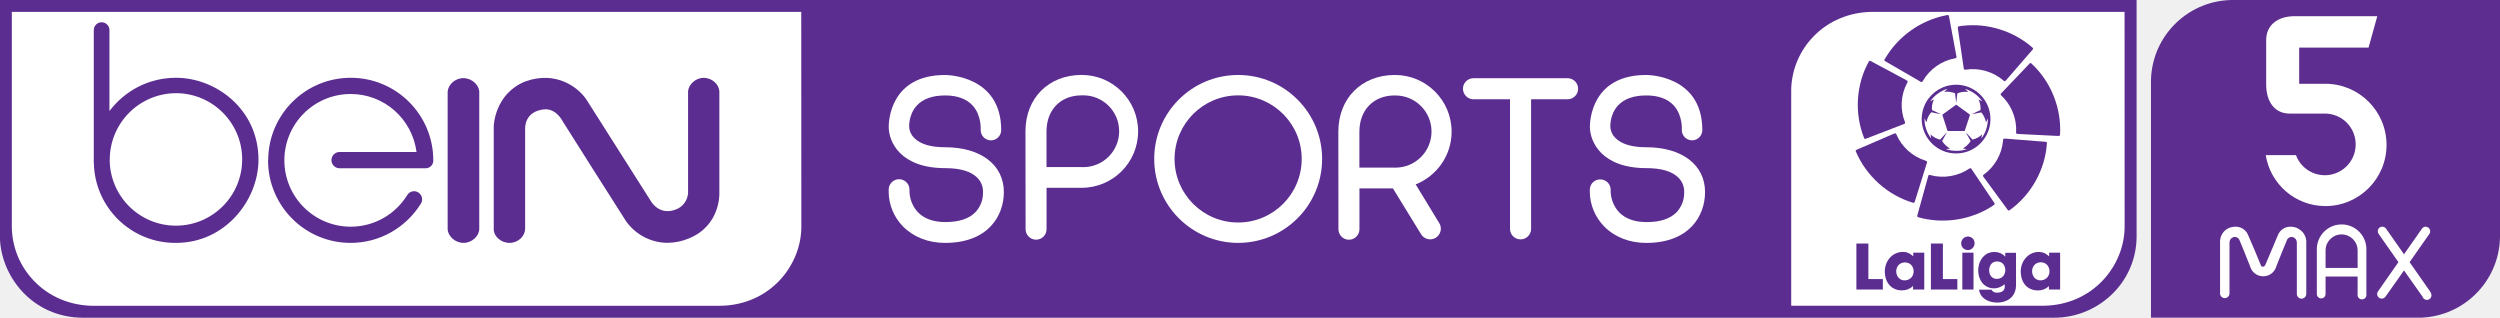
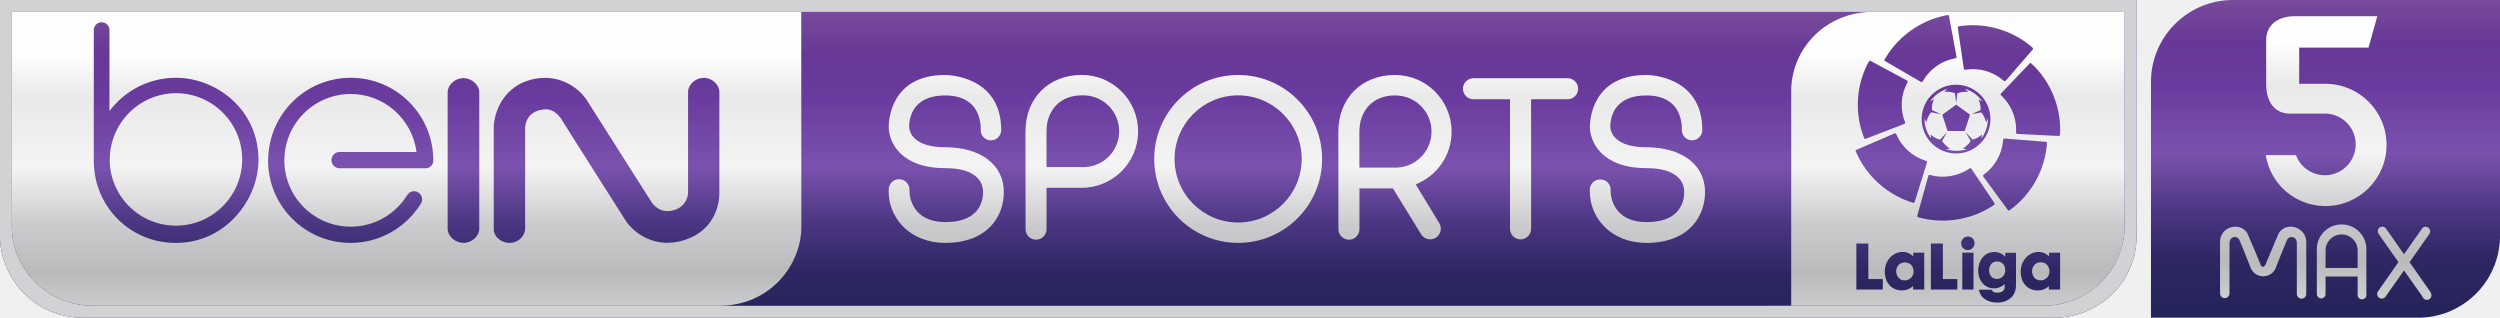
- <svg xmlns="http://www.w3.org/2000/svg" id="Layer_1" width="286.22" height="36.375" version="1.1" viewBox="0 0 286.22 36.375" xml:space="preserve">
-   <g id="g864" transform="translate(156.32 -1.4073)">
-     <path id="path4-6" d="m129.87 1.41h-30.32c-5.185-0.122-9.487 3.981-9.609 9.166 0 0.018-1e-3 0.036-1e-3 0.054v27.15h30.35c5.185 0.122 9.487-3.981 9.609-9.166 0-0.018 1e-3 -0.036 1e-3 -0.054v-27.15z" fill="#5d2e8f" />
-     <path id="path6-5" d="m109.87 25c-3.385-0.021-6.257-2.488-6.79-5.83h3.46c0.679 1.827 2.711 2.758 4.539 2.079 1.827-0.679 2.758-2.711 2.079-4.539-0.511-1.375-1.82-2.291-3.288-2.3h-4.06c-1.66 0-2.68-1.29-2.68-3.35v-5.06c0-1.68 1.26-2.74 3.28-2.74h9.44l-1 3.6h-7.94v4.14h3c3.866 0 7 3.134 7 7s-3.134 7-7 7z" fill="#fff" />
-     <path id="path8-5" d="m113.84 28c-1.072-1.145-2.869-1.204-4.014-0.132-0.606 0.568-0.933 1.372-0.896 2.202v5c0 0.276 0.224 0.5 0.5 0.5s0.5-0.224 0.5-0.5v-2h3.67v2c-0.056 0.276 0.123 0.545 0.399 0.6 0.276 0.056 0.545-0.123 0.601-0.4 0.013-0.066 0.013-0.135 0-0.201v-5c0.036-0.763-0.238-1.51-0.76-2.069zm-0.24 4.08h-3.67v-2c0-1.013 0.822-1.835 1.835-1.835s1.835 0.822 1.835 1.835zm8.29 2.69-2.34-3.35 2.27-3.24c0.16-0.245 0.092-0.573-0.153-0.734-0.082-0.054-0.178-0.084-0.277-0.086-0.173 1e-3 -0.334 0.087-0.43 0.23l-2.05 2.93-2.05-2.93c-0.096-0.143-0.257-0.229-0.43-0.23-0.287-3e-3 -0.522 0.228-0.525 0.515-1e-3 0.109 0.032 0.216 0.095 0.305l2.27 3.24-2.34 3.35c-0.166 0.237-0.107 0.564 0.13 0.73s0.564 0.107 0.73-0.13l2.12-3 2.12 3c0.083 0.276 0.374 0.433 0.65 0.35s0.433-0.374 0.35-0.65c-0.016-0.106-0.065-0.204-0.14-0.28zm-15.13-7.22c-0.263-0.122-0.55-0.187-0.84-0.19-0.65-0.01-1.235 0.39-1.46 1-0.22 0.52-1.33 3.15-1.39 3.29s-0.15 0.29-0.3 0.29-0.2 0-0.3-0.29-1.16-2.77-1.39-3.29c-0.225-0.61-0.81-1.01-1.46-1-0.29 2e-3 -0.577 0.066-0.84 0.19-0.549 0.28-0.904 0.834-0.93 1.45v6c0 0.298 0.242 0.54 0.54 0.54s0.54-0.242 0.54-0.54v-5.81c-0.01-0.273 0.155-0.522 0.41-0.62 0.298-0.108 0.628 0.043 0.74 0.34 0.18 0.45 0.79 1.89 1.11 2.74l0.1 0.26c0.237 0.828 1.1 1.308 1.928 1.072 0.518-0.148 0.923-0.553 1.072-1.072l0.1-0.26c0.32-0.85 0.93-2.29 1.11-2.74 0.112-0.291 0.435-0.442 0.73-0.34 0.255 0.098 0.42 0.347 0.41 0.62v5.87c0 0.298 0.242 0.54 0.54 0.54s0.54-0.242 0.54-0.54v-6.06c-0.039-0.615-0.406-1.161-0.96-1.43z" fill="#fff" />
+ <svg xmlns="http://www.w3.org/2000/svg" xmlns:xlink="http://www.w3.org/1999/xlink" id="Layer_1" width="286.22" height="36.375" version="1.1" viewBox="0 0 286.22 36.375" xml:space="preserve">
+   <defs id="defs31">
+     <linearGradient id="linearGradient1988" x1="178.3" x2="178.3" y1="36.367" y2=".001" gradientUnits="userSpaceOnUse" xlink:href="#linearGradient4179" />
+     <linearGradient id="linearGradient4179">
+       <stop id="stop4181" stop-color="#26255b" offset="0" />
+       <stop id="stop4195" stop-color="#2d2662" offset=".139" />
+       <stop id="stop4191" stop-color="#4a3581" offset=".291" />
+       <stop id="stop4187" stop-color="#7a52ae" offset=".476" />
+       <stop id="stop4189" stop-color="#693b9e" offset=".692" />
+       <stop id="stop4193" stop-color="#673896" offset=".83" />
+       <stop id="stop4183" stop-color="#7d509d" offset="1" />
+     </linearGradient>
+     <linearGradient id="linearGradient1986" x1="178.3" x2="178.3" y1="36.367" y2=".001" gradientUnits="userSpaceOnUse" xlink:href="#linearGradient1728" />
+     <linearGradient id="linearGradient1728">
+       <stop id="stop1714" stop-color="#d0d2d3" offset="0" />
+       <stop id="stop1716" stop-color="#bababc" offset=".139" />
+       <stop id="stop1718" stop-color="#cbcbcd" offset=".291" />
+       <stop id="stop1720" stop-color="#f4f4f5" offset=".476" />
+       <stop id="stop1722" stop-color="#e9e9ea" offset=".692" />
+       <stop id="stop1724" stop-color="#fefefe" offset=".83" />
+       <stop id="stop1726" stop-color="#fdfdfd" offset="1" />
+     </linearGradient>
+   </defs>
+   <g id="g864" transform="translate(156.32 -1.4073)" stroke-width="1.137">
+     <path id="path4-6" d="m129.87 1.41h-30.32c-5.185-0.122-9.487 3.981-9.609 9.166 0 0.018-1e-3 0.036-1e-3 0.054v27.15h30.35c5.185 0.122 9.487-3.981 9.609-9.166 0-0.018 1e-3 -0.036 1e-3 -0.054v-27.15z" fill="url(#linearGradient1988)" style="font-variant-east_asian:normal" />
+     <path id="path6-5" d="m109.87 25c-3.385-0.021-6.257-2.488-6.79-5.83h3.46c0.679 1.827 2.711 2.758 4.539 2.079 1.827-0.679 2.758-2.711 2.079-4.539-0.511-1.375-1.82-2.291-3.288-2.3h-4.06c-1.66 0-2.68-1.29-2.68-3.35v-5.06c0-1.68 1.26-2.74 3.28-2.74h9.44l-1 3.6h-7.94v4.14h3c3.866 0 7 3.134 7 7s-3.134 7-7 7z" fill="url(#linearGradient1986)" style="font-variant-east_asian:normal" />
+     <path id="path8-5" d="m113.84 28c-1.072-1.145-2.869-1.204-4.014-0.132-0.606 0.568-0.933 1.372-0.896 2.202v5c0 0.276 0.224 0.5 0.5 0.5s0.5-0.224 0.5-0.5v-2h3.67v2c-0.056 0.276 0.123 0.545 0.399 0.6 0.276 0.056 0.545-0.123 0.601-0.4 0.013-0.066 0.013-0.135 0-0.201v-5c0.036-0.763-0.238-1.51-0.76-2.069zm-0.24 4.08h-3.67v-2c0-1.013 0.822-1.835 1.835-1.835s1.835 0.822 1.835 1.835zm8.29 2.69-2.34-3.35 2.27-3.24c0.16-0.245 0.092-0.573-0.153-0.734-0.082-0.054-0.178-0.084-0.277-0.086-0.173 1e-3 -0.334 0.087-0.43 0.23l-2.05 2.93-2.05-2.93c-0.096-0.143-0.257-0.229-0.43-0.23-0.287-3e-3 -0.522 0.228-0.525 0.515-1e-3 0.109 0.032 0.216 0.095 0.305l2.27 3.24-2.34 3.35c-0.166 0.237-0.107 0.564 0.13 0.73s0.564 0.107 0.73-0.13l2.12-3 2.12 3c0.083 0.276 0.374 0.433 0.65 0.35s0.433-0.374 0.35-0.65c-0.016-0.106-0.065-0.204-0.14-0.28zm-15.13-7.22c-0.263-0.122-0.55-0.187-0.84-0.19-0.65-0.01-1.235 0.39-1.46 1-0.22 0.52-1.33 3.15-1.39 3.29s-0.15 0.29-0.3 0.29-0.2 0-0.3-0.29-1.16-2.77-1.39-3.29c-0.225-0.61-0.81-1.01-1.46-1-0.29 2e-3 -0.577 0.066-0.84 0.19-0.549 0.28-0.904 0.834-0.93 1.45v6c0 0.298 0.242 0.54 0.54 0.54s0.54-0.242 0.54-0.54v-5.81c-0.01-0.273 0.155-0.522 0.41-0.62 0.298-0.108 0.628 0.043 0.74 0.34 0.18 0.45 0.79 1.89 1.11 2.74l0.1 0.26c0.237 0.828 1.1 1.308 1.928 1.072 0.518-0.148 0.923-0.553 1.072-1.072l0.1-0.26c0.32-0.85 0.93-2.29 1.11-2.74 0.112-0.291 0.435-0.442 0.73-0.34 0.255 0.098 0.42 0.347 0.41 0.62v5.87c0 0.298 0.242 0.54 0.54 0.54s0.54-0.242 0.54-0.54v-6.06c-0.039-0.615-0.406-1.161-0.96-1.43z" fill="url(#linearGradient1986)" style="font-variant-east_asian:normal" />
  </g>
-   <g id="g854" transform="translate(-.0151 7.6e-6)">
-     <path id="path32-8" d="m244.63 0.001v27.173c-0.031 2.437-1.002 4.639-2.57 6.268l2e-3 -0.003c-1.742 1.812-4.186 2.937-6.893 2.937h-225.62c-5.898 0-9.549-4.864-9.549-9.396v-26.979z" fill="#5c2d91" stroke-width="1.137" />
-     <path id="path22-6-2" d="m214.48 1.357c-2.68 0-5.124 1.017-6.883 2.861-1.49 1.55-2.428 3.636-2.51 5.94v24.847l28.74 2.19e-4c5.826 0 9.431-4.633 9.431-9.047l-5e-3 -24.601z" fill="#fff" stroke-width="1.137" />
-     <path id="path22-6" d="m1.369 1.361v24.627c0.031 2.393 0.986 4.56 2.524 6.16l0.005 0.005c1.761 1.842 4.199 2.857 6.877 2.857h71.553c5.825 0 9.431-4.633 9.431-9.047l-0.011-24.601z" fill="#fff" stroke-width="1.137" />
-     <path id="path32-2" d="m30.719 18.356c0-5.22 4.231-9.451 9.451-9.451 5.22 0 9.451 4.231 9.451 9.451 0 0.011 0.001 0.024 0.001 0.037 0 0.482-0.391 0.873-0.873 0.873-0.022 0-0.043-0.001-0.065-0.002h0.002-9.835c-0.495-0.024-0.889-0.431-0.889-0.931s0.393-0.907 0.886-0.931h8.854c-0.491-3.764-3.676-6.64-7.535-6.64-4.195 0-7.595 3.4-7.595 7.595s3.4 7.595 7.595 7.595c2.733 0 5.129-1.443 6.466-3.609l0.019-0.033c0.133-0.203 0.34-0.349 0.581-0.4l0.006-0.001c0.055-0.011 0.117-0.018 0.182-0.018 0.19 0 0.367 0.059 0.511 0.159l-0.003-0.002c0.252 0.167 0.417 0.45 0.417 0.772 0 0.188-0.056 0.361-0.151 0.506l0.002-0.003c-1.693 2.709-4.66 4.486-8.042 4.486-5.22 0-9.451-4.231-9.451-9.451v-0.003zm-19.967 0.276v-15.187c0-0.495 0.401-0.897 0.897-0.897 0.495 0 0.897 0.401 0.897 0.897v9.269c1.75-2.323 4.504-3.809 7.604-3.809h0.032-0.001c4.533 0 9.427 3.588 9.427 9.386 0 4.596-3.786 9.516-9.427 9.516h-0.101c-5.096 0-9.237-4.091-9.319-9.168v-8e-3zm1.821-0.339c0.024 4.171 3.409 7.543 7.584 7.543 4.188 0 7.584-3.396 7.584-7.584 0-4.188-3.396-7.584-7.584-7.584h-0.002c-4.188 0.023-7.573 3.422-7.573 7.613v0.01zm45.788 9.516c0.965 0 1.775-0.759 1.775-1.655v-11.379c0-0.084-0.122-2.048 2.23-2.26 1.371-0.078 2.049 1.347 2.07 1.371 0.272 0.444 6.619 10.469 7.289 11.493 1.069 1.46 2.772 2.404 4.695 2.422h0.003c0.893-8e-3 1.74-0.194 2.51-0.525l-0.042 0.016c3.661-1.49 3.484-5.189 3.482-5.216v-11.653c-0.059-0.726-0.783-1.506-1.791-1.509-0.979 0-1.736 0.8-1.791 1.533v11.649c-0.048 0.777-0.502 1.44-1.151 1.78l-0.011 0.006c-1.983 0.941-2.999-0.699-3.042-0.772l-7.264-11.444c-0.956-1.656-3.663-3.642-7.215-2.322-3.482 1.431-3.566 5.089-3.566 5.121v11.892c0.068 0.697 0.78 1.449 1.829 1.452zm-5.286 0c1.002 0 1.762-0.805 1.81-1.523v-15.819c-0.053-0.716-0.808-1.515-1.81-1.521-1.01 0-1.752 0.783-1.809 1.536v15.803c0.062 0.732 0.805 1.515 1.815 1.521z" fill="#5c2d91" stroke-width="1.137" />
-     <path id="path6" d="m118.63 27.443c0.664 0 1.201-0.538 1.202-1.2v-4.744h4.024c3.567 0 6.46-2.892 6.46-6.46s-2.892-6.46-6.46-6.46c-3.79 0-6.438 2.658-6.438 6.46l0.016 11.195v8e-3c0 0.661 0.535 1.198 1.196 1.2zm5.205-16.525c0.06-0.003 0.13-0.004 0.2-0.004 2.271 0 4.111 1.84 4.111 4.111s-1.84 4.111-4.111 4.111c-0.07 0-0.141-0.002-0.21-0.006h0.01-4.007v-4.089c0-2.466 1.609-4.123 4.007-4.123z" fill="#fff" stroke-width="1.137" />
-     <path id="path8" d="m108.24 19.25c1.724 0 2.962 0.374 3.676 1.111 0.399 0.402 0.644 0.957 0.644 1.568 0 0.019 0 0.04-1e-3 0.059v-0.003c1e-3 0.031 1e-3 0.067 1e-3 0.102 0 0.85-0.327 1.624-0.863 2.201l2e-3 -0.002c-0.732 0.753-1.885 1.138-3.425 1.138h-0.024c-1.385 0-2.455-0.392-3.17-1.153-0.585-0.647-0.943-1.509-0.943-2.455 0-0.037 1e-3 -0.075 1e-3 -0.113v0.006c0-0.657-0.533-1.19-1.19-1.19s-1.19 0.533-1.19 1.19c-2e-3 0.056-3e-3 0.122-3e-3 0.188 0 1.558 0.618 2.972 1.623 4.01l-1e-3 -0.001c1.198 1.227 2.915 1.903 4.831 1.903 4.972 0 6.736-3.132 6.736-5.82 0-3.116-2.642-5.131-6.726-5.131-1.648 0-2.831-0.355-3.523-1.054-0.339-0.32-0.558-0.765-0.588-1.259v-0.006c0-0.014-0.09-1.419 0.881-2.465 0.707-0.761 1.802-1.147 3.248-1.147 1.371 0 2.425 0.392 3.122 1.138 1.057 1.147 0.934 2.793 0.934 2.829 0 0.649 0.526 1.174 1.174 1.174s1.174-0.526 1.174-1.174c0-6.235-6.151-6.307-6.411-6.307h-0.032c-6.253 0-6.435 5.309-6.435 5.914-6e-3 1.764 1.358 4.749 6.473 4.749z" fill="#fff" stroke-width="1.137" />
-     <path id="path14" d="m183.22 20.542h-0.016c-0.644 0-1.168 0.519-1.174 1.163v0.001c-2e-3 0.056-3e-3 0.122-3e-3 0.186 0 1.562 0.621 2.978 1.63 4.015l-1e-3 -0.001c1.196 1.227 2.91 1.905 4.829 1.905 4.972 0 6.738-3.132 6.738-5.822 0-3.116-2.642-5.131-6.732-5.131-1.645 0-2.829-0.355-3.523-1.055-0.339-0.322-0.558-0.765-0.588-1.259v-0.006c0-0.014-0.092-1.419 0.881-2.465 0.707-0.761 1.801-1.147 3.248-1.147 1.371 0 2.428 0.392 3.122 1.138 1.057 1.147 0.935 2.793 0.932 2.826 0 0.649 0.526 1.174 1.174 1.174s1.174-0.526 1.174-1.174c0-6.235-6.151-6.305-6.413-6.305h-0.029c-6.251 0-6.432 5.307-6.432 5.914 0 1.762 1.371 4.75 6.478 4.75 1.725 0 2.962 0.374 3.676 1.111 0.399 0.403 0.644 0.959 0.644 1.572 0 0.019 0 0.037-1e-3 0.056v-0.002c1e-3 0.03 1e-3 0.065 1e-3 0.1 0 0.851-0.327 1.625-0.863 2.205l2e-3 -0.002c-0.728 0.753-1.881 1.138-3.422 1.138h-0.027c-1.387 0-2.451-0.392-3.17-1.153-0.584-0.649-0.941-1.513-0.941-2.458 0-0.036 0-0.073 1e-3 -0.109v0.006c-3e-3 -0.647-0.527-1.169-1.174-1.169h-0.023 1e-3z" fill="#fff" stroke-width="1.137" />
-     <path id="path16" d="m168.72 11.368h4.173v14.878c0.027 0.646 0.557 1.159 1.207 1.159s1.18-0.514 1.207-1.157v-14.88h4.175c0.666 0 1.207-0.54 1.207-1.207 0-0.667-0.54-1.207-1.207-1.207h-10.767c-0.666 0-1.207 0.54-1.207 1.207 0 0.667 0.54 1.207 1.207 1.207z" fill="#fff" stroke-width="1.137" />
-     <path id="path20-7" d="m141.77 27.807c5.308 0 9.611-4.303 9.611-9.611 0-5.309-4.303-9.611-9.611-9.611s-9.611 4.303-9.611 9.611v0.004c7e-3 5.305 4.306 9.603 9.611 9.608zm0-16.889c4.017 0.002 7.274 3.259 7.274 7.278 0 4.02-3.258 7.278-7.278 7.278-4.019 0-7.276-3.256-7.278-7.274 1e-3 -4.021 3.26-7.281 7.281-7.282z" fill="#fff" stroke-width="1.137" />
-     <path id="path26-4" d="m154.45 27.446c0.664 0 1.202-0.536 1.206-1.2v-4.673h3.833l3.206 5.213c0.215 0.369 0.609 0.614 1.059 0.614 0.223 0 0.431-0.059 0.61-0.163l-6e-3 0.003c0.28-0.163 0.485-0.426 0.569-0.739l2e-3 -0.009c0.027-0.095 0.043-0.205 0.043-0.317 0-0.223-0.061-0.432-0.167-0.61l3e-3 0.006-2.715-4.46c2.43-0.974 4.114-3.311 4.114-6.039 0-3.584-2.905-6.489-6.489-6.489h-3e-3c-3.812 0-6.476 2.674-6.476 6.503l0.011 11.158c2e-3 0.661 0.536 1.198 1.198 1.202zm5.235-16.516c0.027-0.001 0.058-0.001 0.09-0.001 2.282 0 4.132 1.85 4.132 4.132 0 2.282-1.85 4.132-4.132 4.132-0.032 0-0.064 0-0.094-0.001h5e-3 -4.037v-4.111c0-2.488 1.621-4.154 4.037-4.154z" fill="#fff" stroke-width="1.137" />
-     <g id="g848" transform="matrix(.11345 0 0 .11345 207.16 .7478)" fill="#5c2d91">
-       <path id="path4-1-8" class="st0" d="m76.3 55c12 7 24.1 14 36.2 21 0.9 0.7 1.8-0.2 2.2-1.1 6.8-11.7 18.8-20.2 32.2-22.6 1 0 2-0.7 1.6-1.8-2.5-13.6-5.1-27.3-7.6-40.9-0.3-1.6-2.1-0.9-3.1-0.7-25 4.9-47.6 20.7-60.7 42.6-0.7 1.1-2.2 2.6-0.8 3.5z" />
-       <path id="path6-8" class="st1" d="m155.9 62.8c0.1 1 1.2 1.1 2 0.9 13.4-2.1 27.5 2 37.8 10.8 0.5 0.4 1.1 1.1 1.8 0.8 0.6-0.3 1-0.9 1.4-1.3 8.8-10.2 17.7-20.4 26.5-30.6 1.2-1.3-0.7-2.3-1.5-3.1-18.9-15.9-44.3-23.7-68.9-20.9-1.5 0.2-3.1 0.3-4.6 0.7-0.7 0.4-0.6 1.2-0.5 1.9z" />
-       <path id="path8-8" class="st2" d="m57 133.4c12.9-5 25.8-9.9 38.7-14.9 1.1-0.2 1.1-1.4 0.7-2.2-5-12.6-4.1-27.3 2.3-39.1 0.3-0.6 0.8-1.3 0.4-2-0.6-0.6-1.4-0.9-2.1-1.4-11.6-6.2-23.1-12.4-34.7-18.6-0.6-0.3-1.3-0.7-1.9-0.3-13.3 23.4-15.1 52.9-5.1 77.8 0.1 0.9 1 1.1 1.7 0.7z" />
-       <path id="path10-4" class="st3" d="m253 129.6c1.7-26.8-9.2-54.1-29-72.2-0.6-0.5-1.1-0.5-1.7 0.1-9.5 9.9-18.9 19.9-28.4 29.8-0.5 0.5-1.1 1.2-0.7 1.9 1.2 1.4 2.7 2.6 3.9 4.1 7.9 9 12.2 21.1 11.6 33.1 0 0.7-0.2 1.7 0.6 2 1.1 0.3 2.3 0.2 3.4 0.3 12.8 0.6 25.6 1.2 38.4 1.9 0.8 0 1.8-0.1 1.9-1z" />
-       <path id="path12-1" class="st4" d="m131.9 144.2c11 6 25.2 5.3 35.5-1.8 6.6-4.4 11.6-11.1 13.9-18.7 2.4-7.7 1.9-16.3-1.3-23.8-3.2-7.4-9.1-13.7-16.3-17.3-6.3-3.2-13.6-4.4-20.6-3.3-12 1.6-22.8 10.1-27.2 21.4-3.2 7.8-3.3 16.8-0.3 24.8 2.9 8 8.8 14.8 16.3 18.7zm-15.6-31.4c0.5 1.4 1.1 2.7 1.9 4 0.7-3.7 2.3-7.3 4.9-10.1 3.2 0.6 6.4 1.4 9.7 1.9-3-1.4-6-2.7-9-4.1-0.4-3.7 0.4-7.5 2-10.8-1.4 0.6-2.7 1.4-3.9 2.1 4.2-6.1 10.5-10.7 17.6-12.8-1.2 1-2.3 2-3.4 3.1 3.7-0.5 7.6 0 11 1.5 0.4 3.3 0.7 6.6 1.1 9.9 0.5-3.3 0.7-6.6 1.2-9.9 3.5-1.4 7.3-1.9 11-1.4-1.1-1.1-2.2-2.1-3.3-3.1 7.1 2.1 13.4 6.6 17.5 12.7-1.3-0.8-2.6-1.5-3.9-2.1 1.6 3.3 2.4 7.1 2.1 10.8-3 1.4-6.1 2.7-9 4.2 3.2-0.6 6.5-1.3 9.7-1.9 2.5 2.8 4.1 6.4 4.8 10.1 0.7-1.3 1.3-2.6 1.9-4 0.1 7.3-2.2 14.5-6.6 20.3 0.3-1.4 0.6-2.8 0.8-4.2-2.7 2.6-6 4.4-9.7 5.3-2.3-2.5-4.5-5-6.8-7.4 1.5 3 3.3 5.8 4.9 8.8-1.9 3.2-4.8 5.7-7.9 7.6 1.4 0.3 2.8 0.5 4.2 0.6-6.8 2.3-14.4 2.3-21.3 0 1.4-0.1 2.8-0.3 4.3-0.6-3.3-1.8-6.1-4.4-8.1-7.6 1.6-2.9 3.3-5.8 4.9-8.8-2.4 2.4-4.6 5-6.9 7.4-3.6-0.8-7-2.7-9.7-5.3 0.2 1.4 0.5 2.7 0.7 4.1-4.6-5.9-7-13.1-6.7-20.3z" />
-       <path id="path16-0" class="st4" d="m156.8 125.6c1.8-5.5 3.6-11 5.4-16.4-4.7-3.4-9.3-6.8-14-10.2-4.7 3.4-9.3 6.8-14 10.2 1.8 5.5 3.6 11 5.3 16.4z" />
-       <path id="path18-1" class="st6" d="m105 198.1c0.9 0.3 1.3-0.8 1.5-1.4 4.1-13.1 8.2-26.2 12.3-39.4 0.4-1.1-0.8-1.5-1.6-1.8-13-4-24-13.9-29.3-26.4-0.3-1.2-1.6-1.4-2.5-0.8-12.5 5.4-25 10.8-37.6 16.2-0.6 0.2-1.2 0.7-1 1.4 10.4 25 32.4 44.7 58.2 52.2z" />
-       <path id="path20-1" class="st7" d="m201.9 205.7c21.9-15.5 36.3-41.2 37.9-68.1 0-0.7-0.7-1.1-1.4-1.1-13.1-1.1-26.2-2-39.3-3.1-0.9 0-1.9-0.2-2.8-0.1-1 0.5-0.6 1.9-0.9 2.8-1.3 13.1-8.4 25.6-19.1 33.3-0.8 0.4-1.5 1.5-0.7 2.3 8.1 11.1 16.3 22.2 24.4 33.2 0.4 0.7 1.2 1.4 1.9 0.8z" />
-       <path id="path22-7" class="st8" d="m109.8 212.6c25.2 7.2 53.4 2.9 75.3-11.5 0.8-0.6 2.5-1.3 1.8-2.6-7.7-11.5-15.4-23-23.2-34.5-0.3-0.7-1.3-1.3-2-0.6-11.4 7.8-26.2 10.4-39.6 6.7-0.9-0.4-2.1-0.1-2.1 1-3.7 13.2-7.3 26.5-11 39.7-0.3 0.7 0 1.6 0.8 1.8z" />
-       <path id="path24-1" class="st5" d="m157.8 232.5c-3.5 1.1-5.4 5.3-4.2 8.7 1 3.2 4.7 5.3 7.9 4.4 3.6-0.7 6.1-4.8 5.1-8.4-0.7-3.8-5.2-6.1-8.8-4.7zm-98.2 6.7h-12.1v46.4h26.7v-10.6h-14.6zm75.2 0h-12.1v46.4h26.7v-10.6h-14.6zm-29.9 9.2v3.7c-2.6-2.4-5.7-4.3-9.3-4.4-5.3-0.5-10.7 1.8-14.2 5.7-3.6 4-5.4 9.4-5.2 14.7 0.1 4.9 1.7 10 5.2 13.6 6.1 6.2 17.1 6.4 23.3 0.3v3.6h11.3v-37.2c-3.6-0.1-7.4 0-11.1 0zm-1.7 24.8c-2.7 3.2-7.9 4.2-11.5 1.9-3.3-2.2-4.6-6.6-3.7-10.3 0.6-2.8 2.7-5.2 5.4-6.1 2.9-1 6.4-0.5 8.8 1.5 3.7 3.1 4.1 9.3 1 13zm94.5-20.7c-5.3-6.3-15.8-6.4-21.5-0.7-6.8 6.7-7.6 18.4-2.3 26.2 3.3 4.9 9.7 7.4 15.5 6.1 2.9-0.6 5.5-2.1 7.8-3.9 0 2.1 0.3 4.5-1.2 6.2-2.1 2.3-5.4 2.6-8.3 2.2-1.7-0.2-3-1.5-3.9-2.9h-12.6c0.5 3.2 2 6.2 4.4 8.3 4.2 3.7 10.1 5 15.6 4.7 5-0.3 10.2-2.2 13.5-6.1 2.6-3 3.9-7.1 3.9-11.1v-33h-10.8c-0.1 1.2-0.1 2.6-0.1 4zm-2.6 20.1c-3.2 3.2-9.4 3.1-12-0.8-3.1-4.5-1.8-12.5 3.9-14.2 3.2-0.9 7 0 9 2.6 2.6 3.7 2.4 9.3-0.9 12.4zm46.9-20.5c-1.1-0.9-2.1-1.8-3.3-2.5-4.1-2.5-9.3-2.4-13.7-0.7-6.7 2.7-11.1 9.7-11.6 16.8-0.3 5.6 1 11.6 4.8 15.7 6 6.5 17.3 6.9 23.6 0.7v3.5h11.3v-37.2h-11.1zm-1.8 21.2c-2.9 3.3-8.3 4.1-11.9 1.4-3-2.3-4-6.5-3.2-10 0.6-2.9 2.8-5.3 5.7-6.2 2.8-0.9 6.1-0.4 8.4 1.5 3.8 3.2 4.3 9.6 1 13.3zm-85.8 12.3h11.3v-37.2h-11.3z" />
+   <g id="g909" transform="translate(-.01521 8e-6)">
+     <path id="path32-8-16" d="m244.63 0.001v27.173c-0.031 2.437-1.002 4.639-2.57 6.268l2e-3 -0.003c-1.742 1.812-4.186 2.937-6.893 2.937h-225.62c-5.898 0-9.549-4.864-9.549-9.396v-26.979z" fill="url(#linearGradient1988)" stroke-width="1.137" />
+     <g id="g1490" fill="url(#linearGradient1986)" stroke-width="1.137">
+       <path id="path22-6-2-8" d="m214.48 1.357c-2.68 0-5.124 1.017-6.883 2.861-1.49 1.55-2.428 3.636-2.51 5.94v24.847l28.74 2.19e-4c5.826 0 9.431-4.633 9.431-9.047l-5e-3 -24.601z" />
+       <path id="path22-6-29" d="m1.369 1.361v24.627c0.031 2.393 0.986 4.56 2.524 6.16l0.005 0.005c1.761 1.842 4.199 2.857 6.877 2.857h71.553c5.825 0 9.431-4.633 9.431-9.047l-0.011-24.601z" />
    </g>
+     <g id="g1976" fill="url(#linearGradient1986)" stroke-width="1.137">
+       <path id="path6-88" d="m118.63 27.443c0.664 0 1.201-0.538 1.202-1.2v-4.744h4.024c3.567 0 6.46-2.892 6.46-6.46s-2.892-6.46-6.46-6.46c-3.79 0-6.438 2.658-6.438 6.46l0.016 11.195v8e-3c0 0.661 0.535 1.198 1.196 1.2zm5.205-16.525c0.06-0.003 0.13-0.004 0.2-0.004 2.271 0 4.111 1.84 4.111 4.111s-1.84 4.111-4.111 4.111c-0.07 0-0.141-0.002-0.21-0.006h0.01-4.007v-4.089c0-2.466 1.609-4.123 4.007-4.123z" />
+       <path id="path8-2" d="m108.24 19.25c1.724 0 2.962 0.374 3.676 1.111 0.399 0.402 0.644 0.957 0.644 1.568 0 0.019 0 0.04-1e-3 0.059v-0.003c1e-3 0.031 1e-3 0.067 1e-3 0.102 0 0.85-0.327 1.624-0.863 2.201l2e-3 -0.002c-0.732 0.753-1.885 1.138-3.425 1.138h-0.024c-1.385 0-2.455-0.392-3.17-1.153-0.585-0.647-0.943-1.509-0.943-2.455 0-0.037 1e-3 -0.075 1e-3 -0.113v0.006c0-0.657-0.533-1.19-1.19-1.19s-1.19 0.533-1.19 1.19c-2e-3 0.056-3e-3 0.122-3e-3 0.188 0 1.558 0.618 2.972 1.623 4.01l-1e-3 -0.001c1.198 1.227 2.915 1.903 4.831 1.903 4.972 0 6.736-3.132 6.736-5.82 0-3.116-2.642-5.131-6.726-5.131-1.648 0-2.831-0.355-3.523-1.054-0.339-0.32-0.558-0.765-0.588-1.259v-0.006c0-0.014-0.09-1.419 0.881-2.465 0.707-0.761 1.802-1.147 3.248-1.147 1.371 0 2.425 0.392 3.122 1.138 1.057 1.147 0.934 2.793 0.934 2.829 0 0.649 0.526 1.174 1.174 1.174s1.174-0.526 1.174-1.174c0-6.235-6.151-6.307-6.411-6.307h-0.032c-6.253 0-6.435 5.309-6.435 5.914-6e-3 1.764 1.358 4.749 6.473 4.749z" />
+       <path id="path14-8" d="m183.22 20.542h-0.016c-0.644 0-1.168 0.519-1.174 1.163v0.001c-2e-3 0.056-3e-3 0.122-3e-3 0.186 0 1.562 0.621 2.978 1.63 4.015l-1e-3 -0.001c1.196 1.227 2.91 1.905 4.829 1.905 4.972 0 6.738-3.132 6.738-5.822 0-3.116-2.642-5.131-6.732-5.131-1.645 0-2.829-0.355-3.523-1.055-0.339-0.322-0.558-0.765-0.588-1.259v-0.006c0-0.014-0.092-1.419 0.881-2.465 0.707-0.761 1.801-1.147 3.248-1.147 1.371 0 2.428 0.392 3.122 1.138 1.057 1.147 0.935 2.793 0.932 2.826 0 0.649 0.526 1.174 1.174 1.174s1.174-0.526 1.174-1.174c0-6.235-6.151-6.305-6.413-6.305h-0.029c-6.251 0-6.432 5.307-6.432 5.914 0 1.762 1.371 4.75 6.478 4.75 1.725 0 2.962 0.374 3.676 1.111 0.399 0.403 0.644 0.959 0.644 1.572 0 0.019 0 0.037-1e-3 0.056v-0.002c1e-3 0.03 1e-3 0.065 1e-3 0.1 0 0.851-0.327 1.625-0.863 2.205l2e-3 -0.002c-0.728 0.753-1.881 1.138-3.422 1.138h-0.027c-1.387 0-2.451-0.392-3.17-1.153-0.584-0.649-0.941-1.513-0.941-2.458 0-0.036 0-0.073 1e-3 -0.109v0.006c-3e-3 -0.647-0.527-1.169-1.174-1.169h-0.023 1e-3z" />
+       <path id="path16-4" d="m168.72 11.368h4.173v14.878c0.027 0.646 0.557 1.159 1.207 1.159s1.18-0.514 1.207-1.157v-14.88h4.175c0.666 0 1.207-0.54 1.207-1.207 0-0.667-0.54-1.207-1.207-1.207h-10.767c-0.666 0-1.207 0.54-1.207 1.207 0 0.667 0.54 1.207 1.207 1.207z" />
+       <path id="path20" d="m141.77 27.807c5.308 0 9.611-4.303 9.611-9.611 0-5.309-4.303-9.611-9.611-9.611s-9.611 4.303-9.611 9.611v0.004c7e-3 5.305 4.306 9.603 9.611 9.608zm0-16.889c4.017 0.002 7.274 3.259 7.274 7.278 0 4.02-3.258 7.278-7.278 7.278-4.019 0-7.276-3.256-7.278-7.274 1e-3 -4.021 3.26-7.281 7.281-7.282z" />
+       <path id="path26" d="m154.45 27.446c0.664 0 1.202-0.536 1.206-1.2v-4.673h3.833l3.206 5.213c0.215 0.369 0.609 0.614 1.059 0.614 0.223 0 0.431-0.059 0.61-0.163l-6e-3 0.003c0.28-0.163 0.485-0.426 0.569-0.739l2e-3 -0.009c0.027-0.095 0.043-0.205 0.043-0.317 0-0.223-0.061-0.432-0.167-0.61l3e-3 0.006-2.715-4.46c2.43-0.974 4.114-3.311 4.114-6.039 0-3.584-2.905-6.489-6.489-6.489h-3e-3c-3.812 0-6.476 2.674-6.476 6.503l0.011 11.158c2e-3 0.661 0.536 1.198 1.198 1.202zm5.235-16.516c0.027-0.001 0.058-0.001 0.09-0.001 2.282 0 4.132 1.85 4.132 4.132s-1.85 4.132-4.132 4.132c-0.032 0-0.064 0-0.094-0.001h5e-3 -4.037v-4.111c0-2.488 1.621-4.154 4.037-4.154z" />
+     </g>
+     <path id="path32-2-2" d="m30.719 18.356c0-5.22 4.231-9.451 9.451-9.451s9.451 4.231 9.451 9.451c0 0.011 0.001 0.024 0.001 0.037 0 0.482-0.391 0.873-0.873 0.873-0.022 0-0.043-0.001-0.065-0.002h0.002-9.835c-0.495-0.024-0.889-0.431-0.889-0.931s0.393-0.907 0.886-0.931h8.854c-0.491-3.764-3.676-6.64-7.535-6.64-4.195 0-7.595 3.4-7.595 7.595s3.4 7.595 7.595 7.595c2.733 0 5.129-1.443 6.466-3.609l0.019-0.033c0.133-0.203 0.34-0.349 0.581-0.4l0.006-0.001c0.055-0.011 0.117-0.018 0.182-0.018 0.19 0 0.367 0.059 0.511 0.159l-0.003-0.002c0.252 0.167 0.417 0.45 0.417 0.772 0 0.188-0.056 0.361-0.151 0.506l0.002-0.003c-1.693 2.709-4.66 4.486-8.042 4.486-5.22 0-9.451-4.231-9.451-9.451v-0.003zm-19.967 0.276v-15.187c0-0.495 0.401-0.897 0.897-0.897s0.897 0.401 0.897 0.897v9.269c1.75-2.323 4.504-3.809 7.604-3.809h0.032-0.001c4.533 0 9.427 3.588 9.427 9.386 0 4.596-3.786 9.516-9.427 9.516h-0.101c-5.096 0-9.237-4.091-9.319-9.168v-8e-3zm1.821-0.339c0.024 4.171 3.409 7.543 7.584 7.543 4.188 0 7.584-3.396 7.584-7.584s-3.396-7.584-7.584-7.584h-0.002c-4.188 0.023-7.573 3.422-7.573 7.613v0.01zm45.788 9.516c0.965 0 1.775-0.759 1.775-1.655v-11.379c0-0.084-0.122-2.048 2.23-2.26 1.371-0.078 2.049 1.347 2.07 1.371 0.272 0.444 6.619 10.469 7.289 11.493 1.069 1.46 2.772 2.404 4.695 2.422h0.003c0.893-8e-3 1.74-0.194 2.51-0.525l-0.042 0.016c3.661-1.49 3.484-5.189 3.482-5.216v-11.653c-0.059-0.726-0.783-1.506-1.791-1.509-0.979 0-1.736 0.8-1.791 1.533v11.649c-0.048 0.777-0.502 1.44-1.151 1.78l-0.011 0.006c-1.983 0.941-2.999-0.699-3.042-0.772l-7.264-11.444c-0.956-1.656-3.663-3.642-7.215-2.322-3.482 1.431-3.566 5.089-3.566 5.121v11.892c0.068 0.697 0.78 1.449 1.829 1.452zm-5.286 0c1.002 0 1.762-0.805 1.81-1.523v-15.819c-0.053-0.716-0.808-1.515-1.81-1.521-1.01 0-1.752 0.783-1.809 1.536v15.803c0.062 0.732 0.805 1.515 1.815 1.521z" fill="url(#linearGradient1988)" stroke-width="1.137" />
+     <g id="g1333" fill="url(#linearGradient1988)" stroke-width=".113">
+       <g id="g1319">
+         <path id="path4-1" class="st0" d="m215.82 6.988c1.361 0.794 2.734 1.588 4.107 2.382 0.102 0.079 0.204-0.023 0.25-0.125 0.771-1.327 2.133-2.292 3.653-2.564 0.113 0 0.227-0.079 0.182-0.204-0.284-1.543-0.579-3.097-0.862-4.64-0.034-0.182-0.238-0.102-0.352-0.079-2.836 0.556-5.4 2.348-6.886 4.833-0.079 0.125-0.25 0.295-0.091 0.397z" />
+         <path id="path6-8-4" class="st1" d="m224.85 7.872c0.011 0.113 0.136 0.125 0.227 0.102 1.52-0.238 3.12 0.227 4.288 1.225 0.057 0.045 0.125 0.125 0.204 0.091 0.068-0.034 0.113-0.102 0.159-0.147 0.998-1.157 2.008-2.314 3.006-3.472 0.136-0.147-0.079-0.261-0.17-0.352-2.144-1.804-5.026-2.689-7.817-2.371-0.17 0.023-0.352 0.034-0.522 0.079-0.079 0.045-0.068 0.136-0.057 0.216z" />
+         <path id="path8-8-4" class="st2" d="m213.63 15.882c1.464-0.567 2.927-1.123 4.391-1.69 0.125-0.023 0.125-0.159 0.079-0.25-0.567-1.429-0.465-3.097 0.261-4.436 0.034-0.068 0.091-0.147 0.045-0.227-0.068-0.068-0.159-0.102-0.238-0.159-1.316-0.703-2.621-1.407-3.937-2.11-0.068-0.034-0.147-0.079-0.216-0.034-1.509 2.655-1.713 6.002-0.579 8.826 0.011 0.102 0.113 0.125 0.193 0.079z" />
+         <path id="path10-4-2" class="st3" d="m235.86 15.451c0.193-3.041-1.044-6.138-3.29-8.191-0.068-0.057-0.125-0.057-0.193 0.011-1.078 1.123-2.144 2.258-3.222 3.381-0.057 0.057-0.125 0.136-0.079 0.216 0.136 0.159 0.306 0.295 0.442 0.465 0.896 1.021 1.384 2.394 1.316 3.755 0 0.079-0.023 0.193 0.068 0.227 0.125 0.034 0.261 0.023 0.386 0.034 1.452 0.068 2.904 0.136 4.356 0.216 0.091 0 0.204-0.011 0.216-0.113z" />
+         <g id="g1307">
+           <path id="path12-1-9" class="st4" d="m222.12 17.107c1.248 0.681 2.859 0.601 4.027-0.204 0.749-0.499 1.316-1.259 1.577-2.122 0.272-0.874 0.216-1.849-0.147-2.7-0.363-0.84-1.032-1.554-1.849-1.963-0.715-0.363-1.543-0.499-2.337-0.374-1.361 0.182-2.587 1.146-3.086 2.428-0.363 0.885-0.374 1.906-0.034 2.814 0.329 0.908 0.998 1.679 1.849 2.122zm-1.77-3.562c0.057 0.159 0.125 0.306 0.216 0.454 0.079-0.42 0.261-0.828 0.556-1.146 0.363 0.068 0.726 0.159 1.101 0.216-0.34-0.159-0.681-0.306-1.021-0.465-0.045-0.42 0.045-0.851 0.227-1.225-0.159 0.068-0.306 0.159-0.442 0.238 0.476-0.692 1.191-1.214 1.997-1.452-0.136 0.113-0.261 0.227-0.386 0.352 0.42-0.057 0.862 0 1.248 0.17 0.045 0.374 0.079 0.749 0.125 1.123 0.057-0.374 0.079-0.749 0.136-1.123 0.397-0.159 0.828-0.216 1.248-0.159-0.125-0.125-0.25-0.238-0.374-0.352 0.805 0.238 1.52 0.749 1.985 1.441-0.147-0.091-0.295-0.17-0.442-0.238 0.182 0.374 0.272 0.805 0.238 1.225-0.34 0.159-0.692 0.306-1.021 0.476 0.363-0.068 0.737-0.147 1.101-0.216 0.284 0.318 0.465 0.726 0.545 1.146 0.079-0.147 0.147-0.295 0.216-0.454 0.011 0.828-0.25 1.645-0.749 2.303 0.034-0.159 0.068-0.318 0.091-0.476-0.306 0.295-0.681 0.499-1.101 0.601-0.261-0.284-0.511-0.567-0.771-0.84 0.17 0.34 0.374 0.658 0.556 0.998-0.216 0.363-0.545 0.647-0.896 0.862 0.159 0.034 0.318 0.057 0.476 0.068-0.771 0.261-1.634 0.261-2.417 0 0.159-0.011 0.318-0.034 0.488-0.068-0.374-0.204-0.692-0.499-0.919-0.862 0.182-0.329 0.374-0.658 0.556-0.998-0.272 0.272-0.522 0.567-0.783 0.84-0.408-0.091-0.794-0.306-1.101-0.601 0.023 0.159 0.057 0.306 0.079 0.465-0.522-0.669-0.794-1.486-0.76-2.303z" />
+           <path id="path16-0-1" class="st4" d="m224.95 14.997c0.204-0.624 0.408-1.248 0.613-1.861-0.533-0.386-1.055-0.771-1.588-1.157-0.533 0.386-1.055 0.771-1.588 1.157 0.204 0.624 0.408 1.248 0.601 1.861z" />
+         </g>
+         <path id="path18-1-6" class="st6" d="m219.07 23.222c0.102 0.034 0.147-0.091 0.17-0.159 0.465-1.486 0.93-2.972 1.395-4.47 0.045-0.125-0.091-0.17-0.182-0.204-1.475-0.454-2.723-1.577-3.324-2.995-0.034-0.136-0.182-0.159-0.284-0.091-1.418 0.613-2.836 1.225-4.266 1.838-0.068 0.023-0.136 0.079-0.113 0.159 1.18 2.836 3.676 5.071 6.603 5.922z" />
+         <path id="path20-1-5" class="st7" d="m230.07 24.084c2.485-1.758 4.118-4.674 4.3-7.726 0-0.079-0.079-0.125-0.159-0.125-1.486-0.125-2.972-0.227-4.459-0.352-0.102 0-0.216-0.023-0.318-0.011-0.113 0.057-0.068 0.216-0.102 0.318-0.147 1.486-0.953 2.904-2.167 3.778-0.091 0.045-0.17 0.17-0.079 0.261 0.919 1.259 1.849 2.519 2.768 3.767 0.045 0.079 0.136 0.159 0.216 0.091z" />
+         <path id="path22-7-7" class="st8" d="m219.62 24.867c2.859 0.817 6.058 0.329 8.543-1.305 0.091-0.068 0.284-0.147 0.204-0.295-0.874-1.305-1.747-2.609-2.632-3.914-0.034-0.079-0.147-0.147-0.227-0.068-1.293 0.885-2.972 1.18-4.493 0.76-0.102-0.045-0.238-0.011-0.238 0.113-0.42 1.498-0.828 3.006-1.248 4.504-0.034 0.079 0 0.182 0.091 0.204z" />
+       </g>
+       <path id="path24-1-4" class="st5" d="m225.06 27.125c-0.397 0.125-0.613 0.601-0.476 0.987 0.113 0.363 0.533 0.601 0.896 0.499 0.408-0.079 0.692-0.545 0.579-0.953-0.079-0.431-0.59-0.692-0.998-0.533zm-11.141 0.76h-1.373v5.264h3.029v-1.203h-1.656zm8.531 0h-1.373v5.264h3.029v-1.203h-1.656zm-3.392 1.044v0.42c-0.295-0.272-0.647-0.488-1.055-0.499-0.601-0.057-1.214 0.204-1.611 0.647-0.408 0.454-0.613 1.066-0.59 1.668 0.011 0.556 0.193 1.135 0.59 1.543 0.692 0.703 1.94 0.726 2.643 0.034v0.408h1.282v-4.22c-0.408-0.011-0.84 0-1.259 0zm-0.193 2.814c-0.306 0.363-0.896 0.476-1.305 0.216-0.374-0.25-0.522-0.749-0.42-1.169 0.068-0.318 0.306-0.59 0.613-0.692 0.329-0.113 0.726-0.057 0.998 0.17 0.42 0.352 0.465 1.055 0.113 1.475zm10.721-2.348c-0.601-0.715-1.792-0.726-2.439-0.079-0.771 0.76-0.862 2.087-0.261 2.972 0.374 0.556 1.101 0.84 1.758 0.692 0.329-0.068 0.624-0.238 0.885-0.442 0 0.238 0.034 0.511-0.136 0.703-0.238 0.261-0.613 0.295-0.942 0.25-0.193-0.023-0.34-0.17-0.442-0.329h-1.429c0.057 0.363 0.227 0.703 0.499 0.942 0.476 0.42 1.146 0.567 1.77 0.533 0.567-0.034 1.157-0.25 1.532-0.692 0.295-0.34 0.442-0.805 0.442-1.259v-3.744h-1.225c-0.011 0.136-0.011 0.295-0.011 0.454zm-0.295 2.28c-0.363 0.363-1.066 0.352-1.361-0.091-0.352-0.511-0.204-1.418 0.442-1.611 0.363-0.102 0.794 0 1.021 0.295 0.295 0.42 0.272 1.055-0.102 1.407zm5.321-2.326c-0.125-0.102-0.238-0.204-0.374-0.284-0.465-0.284-1.055-0.272-1.554-0.079-0.76 0.306-1.259 1.101-1.316 1.906-0.034 0.635 0.113 1.316 0.545 1.781 0.681 0.737 1.963 0.783 2.677 0.079v0.397h1.282v-4.22h-1.259zm-0.204 2.405c-0.329 0.374-0.942 0.465-1.35 0.159-0.34-0.261-0.454-0.737-0.363-1.135 0.068-0.329 0.318-0.601 0.647-0.703 0.318-0.102 0.692-0.045 0.953 0.17 0.431 0.363 0.488 1.089 0.113 1.509zm-9.734 1.395h1.282v-4.22h-1.282z" />
+     </g>
+     <path id="path32-8-1" d="m0.001-6.4e-5v26.979c0 4.532 3.649 9.396 9.547 9.396h225.62c2.707 0 5.151-1.126 6.893-2.938 1.565-1.628 2.538-3.829 2.568-6.264v-27.174zm243.25 1.357 6e-3 24.6c0 4.414-3.606 9.049-9.432 9.049l-223.05 0.004c-2.678 2e-6 -5.114-1.016-6.875-2.857l-0.006-0.004c-1.537-1.6-2.493-3.767-2.523-6.16v-24.627z" fill="#d0d2d3" stroke-width="1.137" />
  </g>
</svg>
